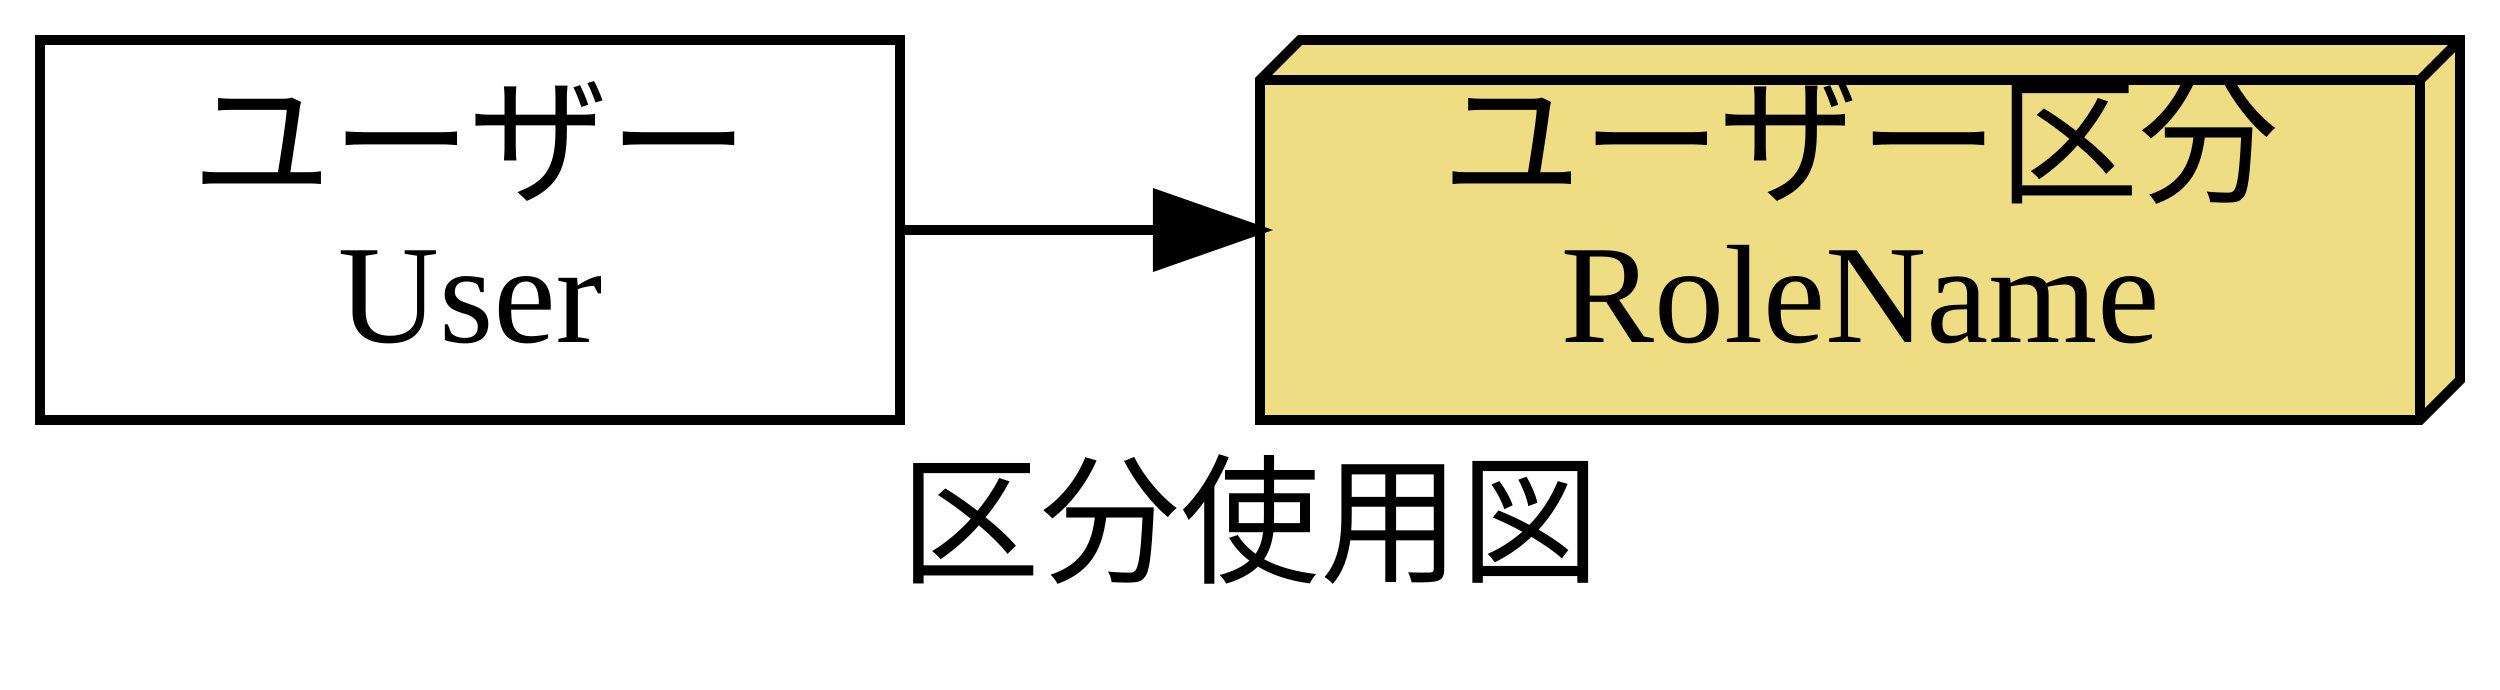
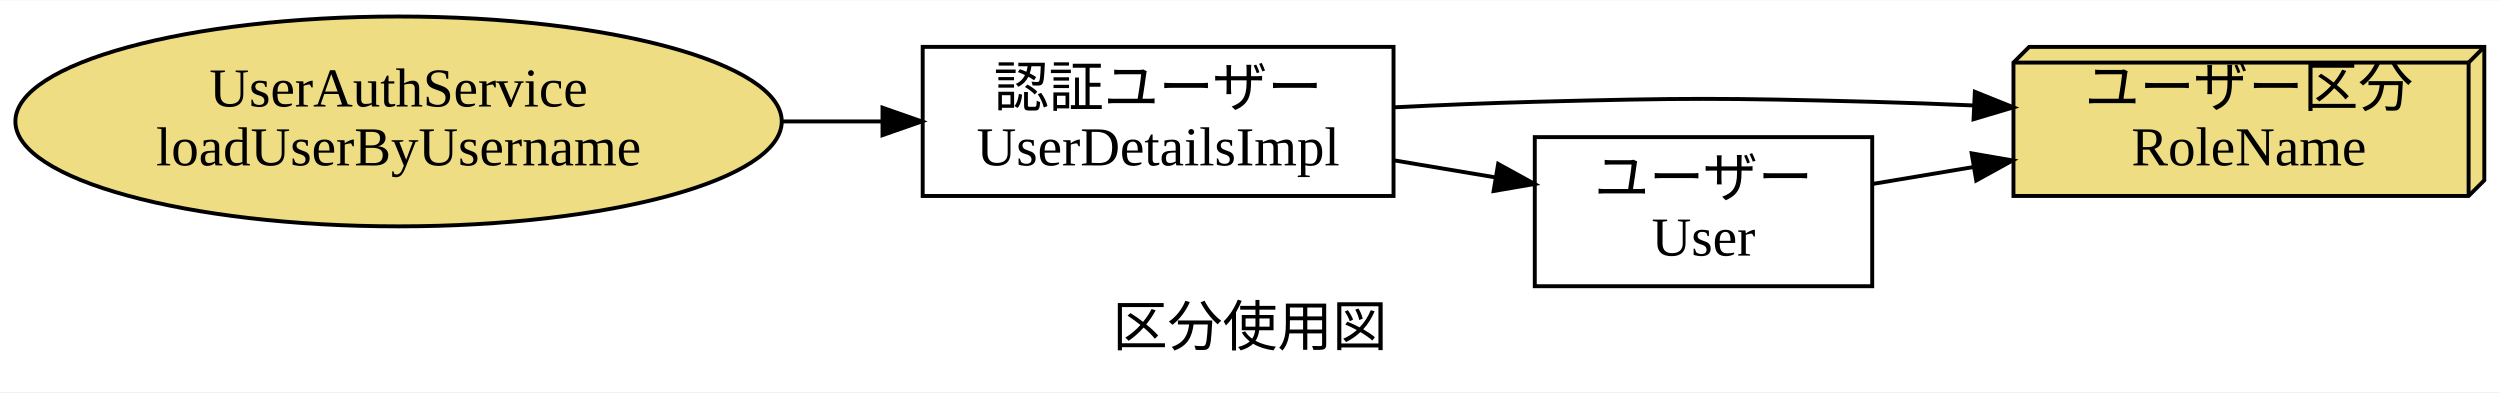
- <svg xmlns="http://www.w3.org/2000/svg" width="250pt" height="69pt" viewBox="0.00 0.00 250.00 69.00">
-   <g id="graph0" class="graph" transform="scale(1 1) rotate(0) translate(4 65)">
-     <polygon fill="white" stroke="transparent" points="-4,4 -4,-65 246,-65 246,4 -4,4" />
-     <text text-anchor="middle" x="121" y="-7.8" font-family="Times New Roman,serif" font-size="14.00">区分使用図
+ <svg xmlns="http://www.w3.org/2000/svg" xmlns:xlink="http://www.w3.org/1999/xlink" width="637pt" height="100pt" viewBox="0.00 0.00 637.16 99.87">
+   <g id="graph0" class="graph" transform="scale(1 1) rotate(0) translate(4 95.87)">
+     <polygon fill="white" stroke="transparent" points="-4,4 -4,-95.87 633.16,-95.87 633.16,4 -4,4" />
+     <text text-anchor="middle" x="314.58" y="-7.8" font-family="Times New Roman,serif" font-size="14.00">
+             区分使用図
        </text>
    <g id="node1" class="node">
-       <polygon fill="#eedd82" stroke="black" points="242,-61 126,-61 122,-57 122,-23 238,-23 242,-27 242,-61" />
-       <polyline fill="none" stroke="black" points="238,-57 122,-57 " />
-       <polyline fill="none" stroke="black" points="238,-57 238,-23 " />
-       <polyline fill="none" stroke="black" points="238,-57 242,-61 " />
-       <text text-anchor="middle" x="182" y="-45.8" font-family="Times New Roman,serif" font-size="14.00">
+       <polygon fill="#eedd82" stroke="black" points="629.16,-84 513.16,-84 509.16,-80 509.16,-46 625.16,-46 629.16,-50 629.16,-84" />
+       <polyline fill="none" stroke="black" points="625.16,-80 509.16,-80 " />
+       <polyline fill="none" stroke="black" points="625.16,-80 625.16,-46 " />
+       <polyline fill="none" stroke="black" points="625.16,-80 629.16,-84 " />
+       <text text-anchor="middle" x="569.16" y="-68.8" font-family="Times New Roman,serif" font-size="14.00">
                ユーザー区分
            </text>
-       <text text-anchor="middle" x="182" y="-30.8" font-family="Times New Roman,serif" font-size="14.00">
+       <text text-anchor="middle" x="569.16" y="-53.8" font-family="Times New Roman,serif" font-size="14.00">
                RoleName
            </text>
    </g>
    <g id="node2" class="node">
-       <polygon fill="white" stroke="black" points="86,-61 0,-61 0,-23 86,-23 86,-61" />
-       <text text-anchor="middle" x="43" y="-45.8" font-family="Times New Roman,serif" font-size="14.00">ユーザー
+       <g id="a_node2">
+         <a xlink:href="https://github.com/k2works/application_programing_excercise_2022/tree/take15/src/main/java/bouquet/application/service/auth/UserAuthService.java" xlink:title="UserAuthService.loadUserByUsername(String)">
+           <ellipse fill="#eedd82" stroke="black" cx="97.58" cy="-65" rx="97.66" ry="26.74" />
+           <text text-anchor="middle" x="97.58" y="-68.8" font-family="Times New Roman,serif" font-size="14.00">UserAuthService
+                     </text>
+           <text text-anchor="middle" x="97.58" y="-53.8" font-family="Times New Roman,serif" font-size="14.00">loadUserByUsername
+                     </text>
+         </a>
+       </g>
+     </g>
+     <g id="node4" class="node">
+       <polygon fill="white" stroke="black" points="351.16,-84 231.16,-84 231.16,-46 351.16,-46 351.16,-84" />
+       <text text-anchor="middle" x="291.16" y="-68.8" font-family="Times New Roman,serif" font-size="14.00">
+                 認証ユーザー
            </text>
-       <text text-anchor="middle" x="43" y="-30.8" font-family="Times New Roman,serif" font-size="14.00">User
+       <text text-anchor="middle" x="291.16" y="-53.8" font-family="Times New Roman,serif" font-size="14.00">
+                 UserDetailsImpl
            </text>
    </g>
+     <g id="edge4" class="edge">
+       <path fill="none" stroke="black" d="M195.21,-65C203.87,-65 212.53,-65 220.88,-65" />
+       <polygon fill="black" stroke="black" points="220.92,-68.5 230.92,-65 220.92,-61.5 220.92,-68.5" />
+     </g>
+     <g id="node3" class="node">
+       <polygon fill="white" stroke="black" points="473.16,-61 387.16,-61 387.16,-23 473.16,-23 473.16,-61" />
+       <text text-anchor="middle" x="430.16" y="-45.8" font-family="Times New Roman,serif" font-size="14.00">ユーザー
+             </text>
+       <text text-anchor="middle" x="430.16" y="-30.8" font-family="Times New Roman,serif" font-size="14.00">User
+             </text>
+     </g>
+     <g id="edge2" class="edge">
+       <path fill="none" stroke="black" d="M473.38,-49.09C481.55,-50.46 490.31,-51.93 499.08,-53.4" />
+       <polygon fill="black" stroke="black" points="498.51,-56.86 508.95,-55.06 499.67,-49.95 498.51,-56.86" />
+     </g>
    <g id="edge1" class="edge">
-       <path fill="none" stroke="black" d="M86.22,-42C94.3,-42 102.96,-42 111.63,-42" />
-       <polygon fill="black" stroke="black" points="111.79,-45.5 121.79,-42 111.79,-38.5 111.79,-45.5" />
+       <path fill="none" stroke="black" d="M351.18,-68.59C363.09,-69.18 375.52,-69.69 387.16,-70 425.37,-71 434.95,-71 473.16,-70 481.53,-69.78 490.3,-69.45 499,-69.07" />
+       <polygon fill="black" stroke="black" points="499.32,-72.55 509.14,-68.59 498.99,-65.56 499.32,-72.55" />
+     </g>
+     <g id="edge3" class="edge">
+       <path fill="none" stroke="black" d="M351.45,-55.05C359.99,-53.61 368.72,-52.15 377.1,-50.74" />
+       <polygon fill="black" stroke="black" points="377.83,-54.17 387.11,-49.06 376.67,-47.26 377.83,-54.17" />
    </g>
  </g>
</svg>
